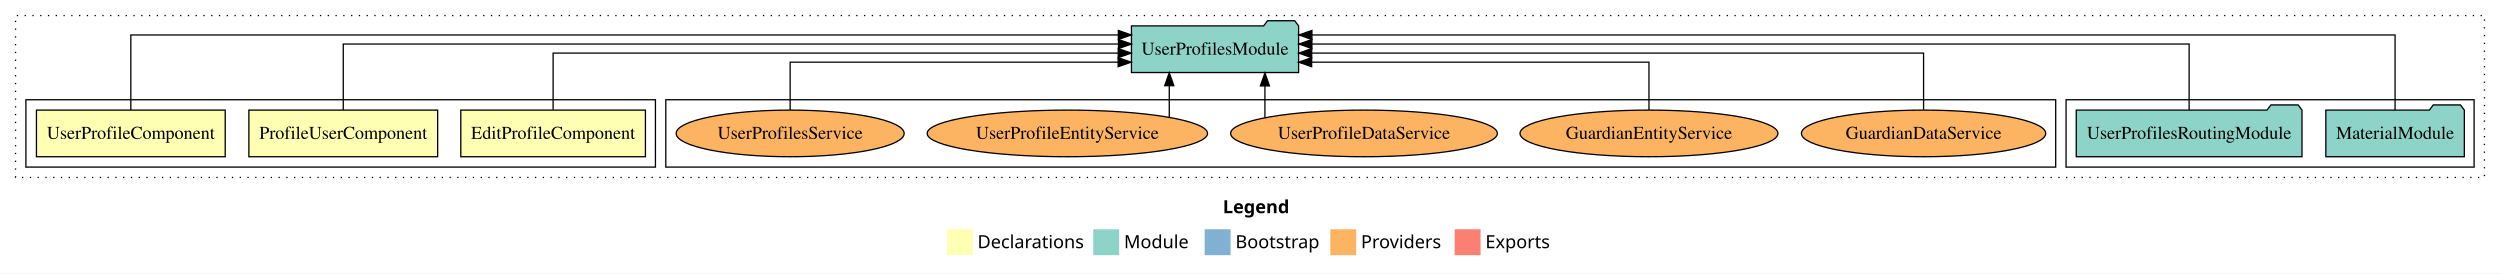
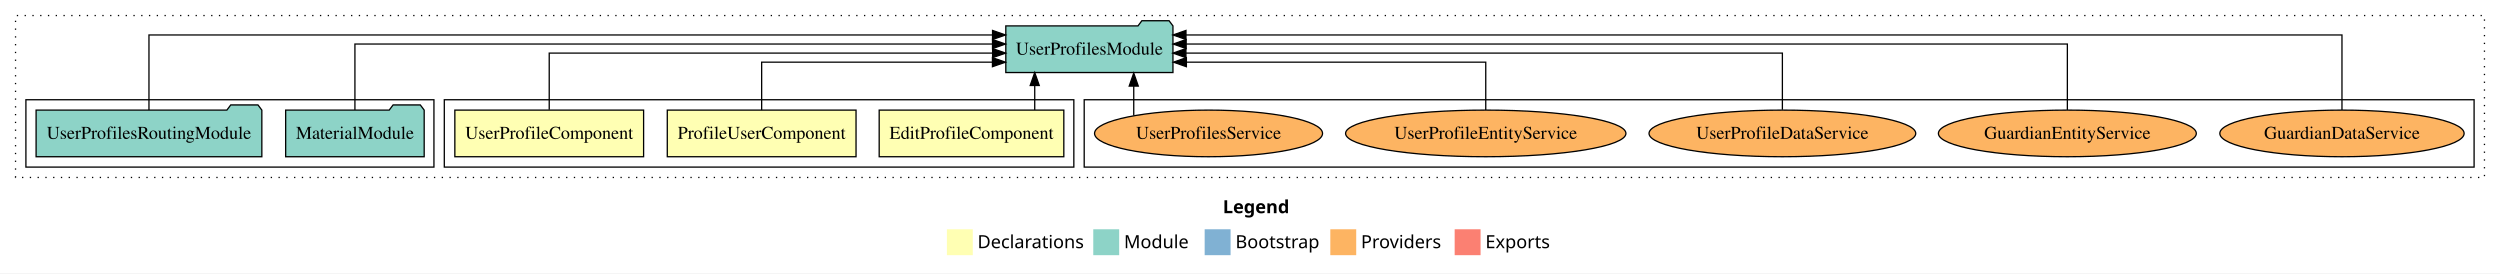
<svg xmlns="http://www.w3.org/2000/svg" width="1930pt" height="211pt" viewBox="0.00 0.00 1930.00 211.00">
  <g id="graph0" class="graph" transform="scale(1 1) rotate(0) translate(4 207)">
    <polygon fill="white" stroke="transparent" points="-4,4 -4,-207 1926,-207 1926,4 -4,4" />
    <text text-anchor="start" x="940.01" y="-42.4" font-family="sans-serif" font-weight="bold" font-size="14.00">Legend</text>
    <polygon fill="#ffffb3" stroke="transparent" points="727,-10 727,-30 747,-30 747,-10 727,-10" />
    <text text-anchor="start" x="750.63" y="-15.4" font-family="sans-serif" font-size="14.00">  Declarations</text>
    <polygon fill="#8dd3c7" stroke="transparent" points="840,-10 840,-30 860,-30 860,-10 840,-10" />
    <text text-anchor="start" x="863.73" y="-15.4" font-family="sans-serif" font-size="14.00">  Module</text>
    <polygon fill="#80b1d3" stroke="transparent" points="926,-10 926,-30 946,-30 946,-10 926,-10" />
    <text text-anchor="start" x="949.78" y="-15.4" font-family="sans-serif" font-size="14.00">  Bootstrap</text>
    <polygon fill="#fdb462" stroke="transparent" points="1023,-10 1023,-30 1043,-30 1043,-10 1023,-10" />
    <text text-anchor="start" x="1046.67" y="-15.4" font-family="sans-serif" font-size="14.00">  Providers</text>
    <polygon fill="#fb8072" stroke="transparent" points="1119,-10 1119,-30 1139,-30 1139,-10 1119,-10" />
    <text text-anchor="start" x="1142.73" y="-15.4" font-family="sans-serif" font-size="14.00">  Exports</text>
    <g id="clust1" class="cluster">
      <polygon fill="none" stroke="black" stroke-dasharray="1,5" points="8,-70 8,-195 1914,-195 1914,-70 8,-70" />
    </g>
-     <g id="clust6" class="cluster">
-       <polygon fill="none" stroke="black" points="1591,-78 1591,-130 1906,-130 1906,-78 1591,-78" />
-     </g>
    <g id="clust9" class="cluster">
-       <polygon fill="none" stroke="black" points="510,-78 510,-130 1583,-130 1583,-78 510,-78" />
+       <polygon fill="none" stroke="black" points="833,-78 833,-130 1906,-130 1906,-78 833,-78" />
    </g>
    <g id="clust2" class="cluster">
-       <polygon fill="none" stroke="black" points="16,-78 16,-130 502,-130 502,-78 16,-78" />
+       <polygon fill="none" stroke="black" points="339,-78 339,-130 825,-130 825,-78 339,-78" />
+     </g>
+     <g id="clust6" class="cluster">
+       <polygon fill="none" stroke="black" points="16,-78 16,-130 331,-130 331,-78 16,-78" />
    </g>
    <g id="node1" class="node">
-       <polygon fill="#ffffb3" stroke="black" points="494.27,-122 351.73,-122 351.73,-86 494.27,-86 494.27,-122" />
-       <text text-anchor="middle" x="423" y="-99.8" font-family="Times,serif" font-size="14.00">EditProfileComponent</text>
+       <polygon fill="#ffffb3" stroke="black" points="817.27,-122 674.73,-122 674.73,-86 817.27,-86 817.27,-122" />
+       <text text-anchor="middle" x="746" y="-99.8" font-family="Times,serif" font-size="14.00">EditProfileComponent</text>
    </g>
    <g id="node4" class="node">
-       <polygon fill="#8dd3c7" stroke="black" points="998.52,-187 995.52,-191 974.52,-191 971.52,-187 869.48,-187 869.48,-151 998.52,-151 998.52,-187" />
-       <text text-anchor="middle" x="934" y="-164.8" font-family="Times,serif" font-size="14.00">UserProfilesModule</text>
+       <polygon fill="#8dd3c7" stroke="black" points="901.52,-187 898.52,-191 877.52,-191 874.52,-187 772.48,-187 772.48,-151 901.52,-151 901.52,-187" />
+       <text text-anchor="middle" x="837" y="-164.8" font-family="Times,serif" font-size="14.00">UserProfilesModule</text>
    </g>
    <g id="edge1" class="edge">
-       <path fill="none" stroke="black" d="M423,-122.27C423,-140.56 423,-166 423,-166 423,-166 859.28,-166 859.28,-166" />
-       <polygon fill="black" stroke="black" points="859.28,-169.5 869.28,-166 859.28,-162.5 859.28,-169.5" />
+       <path fill="none" stroke="black" d="M794.81,-122.11C794.81,-122.11 794.81,-140.99 794.81,-140.99" />
+       <polygon fill="black" stroke="black" points="791.31,-140.99 794.81,-150.99 798.31,-140.99 791.31,-140.99" />
    </g>
    <g id="node2" class="node">
-       <polygon fill="#ffffb3" stroke="black" points="333.86,-122 188.14,-122 188.14,-86 333.86,-86 333.86,-122" />
-       <text text-anchor="middle" x="261" y="-99.8" font-family="Times,serif" font-size="14.00">ProfileUserComponent</text>
+       <polygon fill="#ffffb3" stroke="black" points="656.86,-122 511.14,-122 511.14,-86 656.86,-86 656.86,-122" />
+       <text text-anchor="middle" x="584" y="-99.8" font-family="Times,serif" font-size="14.00">ProfileUserComponent</text>
    </g>
    <g id="edge2" class="edge">
-       <path fill="none" stroke="black" d="M261,-122.13C261,-142.57 261,-173 261,-173 261,-173 859.47,-173 859.47,-173" />
-       <polygon fill="black" stroke="black" points="859.47,-176.5 869.47,-173 859.47,-169.5 859.47,-176.5" />
+       <path fill="none" stroke="black" d="M584,-122.01C584,-138.05 584,-159 584,-159 584,-159 762.17,-159 762.17,-159" />
+       <polygon fill="black" stroke="black" points="762.17,-162.5 772.17,-159 762.17,-155.5 762.17,-162.5" />
    </g>
    <g id="node3" class="node">
-       <polygon fill="#ffffb3" stroke="black" points="169.86,-122 24.14,-122 24.14,-86 169.86,-86 169.86,-122" />
-       <text text-anchor="middle" x="97" y="-99.8" font-family="Times,serif" font-size="14.00">UserProfileComponent</text>
+       <polygon fill="#ffffb3" stroke="black" points="492.86,-122 347.14,-122 347.14,-86 492.86,-86 492.86,-122" />
+       <text text-anchor="middle" x="420" y="-99.8" font-family="Times,serif" font-size="14.00">UserProfileComponent</text>
    </g>
    <g id="edge3" class="edge">
-       <path fill="none" stroke="black" d="M97,-122.01C97,-144.49 97,-180 97,-180 97,-180 859.37,-180 859.37,-180" />
-       <polygon fill="black" stroke="black" points="859.37,-183.5 869.37,-180 859.37,-176.5 859.37,-183.5" />
+       <path fill="none" stroke="black" d="M420,-122.27C420,-140.56 420,-166 420,-166 420,-166 762.3,-166 762.3,-166" />
+       <polygon fill="black" stroke="black" points="762.3,-169.5 772.3,-166 762.3,-162.5 762.3,-169.5" />
    </g>
    <g id="node5" class="node">
-       <polygon fill="#8dd3c7" stroke="black" points="1898.47,-122 1895.47,-126 1874.47,-126 1871.47,-122 1791.53,-122 1791.53,-86 1898.47,-86 1898.47,-122" />
-       <text text-anchor="middle" x="1845" y="-99.8" font-family="Times,serif" font-size="14.00">MaterialModule</text>
+       <polygon fill="#8dd3c7" stroke="black" points="323.47,-122 320.47,-126 299.47,-126 296.47,-122 216.53,-122 216.53,-86 323.47,-86 323.47,-122" />
+       <text text-anchor="middle" x="270" y="-99.8" font-family="Times,serif" font-size="14.00">MaterialModule</text>
    </g>
    <g id="edge4" class="edge">
-       <path fill="none" stroke="black" d="M1845,-122.01C1845,-144.49 1845,-180 1845,-180 1845,-180 1008.79,-180 1008.79,-180" />
-       <polygon fill="black" stroke="black" points="1008.79,-176.5 998.79,-180 1008.79,-183.5 1008.79,-176.5" />
+       <path fill="none" stroke="black" d="M270,-122.13C270,-142.57 270,-173 270,-173 270,-173 762.23,-173 762.23,-173" />
+       <polygon fill="black" stroke="black" points="762.23,-176.5 772.23,-173 762.23,-169.5 762.23,-176.5" />
    </g>
    <g id="node6" class="node">
-       <polygon fill="#8dd3c7" stroke="black" points="1773.14,-122 1770.14,-126 1749.14,-126 1746.14,-122 1598.86,-122 1598.86,-86 1773.14,-86 1773.14,-122" />
-       <text text-anchor="middle" x="1686" y="-99.8" font-family="Times,serif" font-size="14.00">UserProfilesRoutingModule</text>
+       <polygon fill="#8dd3c7" stroke="black" points="198.14,-122 195.14,-126 174.14,-126 171.14,-122 23.86,-122 23.86,-86 198.14,-86 198.14,-122" />
+       <text text-anchor="middle" x="111" y="-99.8" font-family="Times,serif" font-size="14.00">UserProfilesRoutingModule</text>
    </g>
    <g id="edge5" class="edge">
-       <path fill="none" stroke="black" d="M1686,-122.13C1686,-142.57 1686,-173 1686,-173 1686,-173 1008.77,-173 1008.77,-173" />
-       <polygon fill="black" stroke="black" points="1008.77,-169.5 998.77,-173 1008.77,-176.5 1008.77,-169.5" />
+       <path fill="none" stroke="black" d="M111,-122.01C111,-144.49 111,-180 111,-180 111,-180 762.25,-180 762.25,-180" />
+       <polygon fill="black" stroke="black" points="762.25,-183.5 772.25,-180 762.25,-176.5 762.25,-183.5" />
    </g>
    <g id="node7" class="node">
-       <ellipse fill="#fdb462" stroke="black" cx="1481" cy="-104" rx="94.3" ry="18" />
-       <text text-anchor="middle" x="1481" y="-99.8" font-family="Times,serif" font-size="14.00">GuardianDataService</text>
+       <ellipse fill="#fdb462" stroke="black" cx="1804" cy="-104" rx="94.3" ry="18" />
+       <text text-anchor="middle" x="1804" y="-99.8" font-family="Times,serif" font-size="14.00">GuardianDataService</text>
    </g>
    <g id="edge6" class="edge">
-       <path fill="none" stroke="black" d="M1481,-122.27C1481,-140.56 1481,-166 1481,-166 1481,-166 1008.63,-166 1008.63,-166" />
-       <polygon fill="black" stroke="black" points="1008.63,-162.5 998.63,-166 1008.63,-169.5 1008.63,-162.5" />
+       <path fill="none" stroke="black" d="M1804,-122.01C1804,-144.49 1804,-180 1804,-180 1804,-180 911.57,-180 911.57,-180" />
+       <polygon fill="black" stroke="black" points="911.57,-176.5 901.57,-180 911.57,-183.5 911.57,-176.5" />
    </g>
    <g id="node8" class="node">
-       <ellipse fill="#fdb462" stroke="black" cx="1269" cy="-104" rx="99.56" ry="18" />
-       <text text-anchor="middle" x="1269" y="-99.8" font-family="Times,serif" font-size="14.00">GuardianEntityService</text>
+       <ellipse fill="#fdb462" stroke="black" cx="1592" cy="-104" rx="99.56" ry="18" />
+       <text text-anchor="middle" x="1592" y="-99.8" font-family="Times,serif" font-size="14.00">GuardianEntityService</text>
    </g>
    <g id="edge7" class="edge">
-       <path fill="none" stroke="black" d="M1269,-122.01C1269,-138.05 1269,-159 1269,-159 1269,-159 1008.59,-159 1008.59,-159" />
-       <polygon fill="black" stroke="black" points="1008.59,-155.5 998.59,-159 1008.59,-162.5 1008.59,-155.5" />
+       <path fill="none" stroke="black" d="M1592,-122.13C1592,-142.57 1592,-173 1592,-173 1592,-173 911.7,-173 911.7,-173" />
+       <polygon fill="black" stroke="black" points="911.7,-169.5 901.7,-173 911.7,-176.5 911.7,-169.5" />
    </g>
    <g id="node9" class="node">
-       <ellipse fill="#fdb462" stroke="black" cx="1049" cy="-104" rx="102.96" ry="18" />
-       <text text-anchor="middle" x="1049" y="-99.8" font-family="Times,serif" font-size="14.00">UserProfileDataService</text>
+       <ellipse fill="#fdb462" stroke="black" cx="1372" cy="-104" rx="102.96" ry="18" />
+       <text text-anchor="middle" x="1372" y="-99.8" font-family="Times,serif" font-size="14.00">UserProfileDataService</text>
    </g>
    <g id="edge8" class="edge">
-       <path fill="none" stroke="black" d="M972.52,-116.23C972.52,-116.23 972.52,-140.68 972.52,-140.68" />
-       <polygon fill="black" stroke="black" points="969.02,-140.68 972.52,-150.68 976.02,-140.68 969.02,-140.68" />
+       <path fill="none" stroke="black" d="M1372,-122.27C1372,-140.56 1372,-166 1372,-166 1372,-166 911.53,-166 911.53,-166" />
+       <polygon fill="black" stroke="black" points="911.53,-162.5 901.53,-166 911.53,-169.5 911.53,-162.5" />
    </g>
    <g id="node10" class="node">
-       <ellipse fill="#fdb462" stroke="black" cx="820" cy="-104" rx="108.22" ry="18" />
-       <text text-anchor="middle" x="820" y="-99.8" font-family="Times,serif" font-size="14.00">UserProfileEntityService</text>
+       <ellipse fill="#fdb462" stroke="black" cx="1143" cy="-104" rx="108.22" ry="18" />
+       <text text-anchor="middle" x="1143" y="-99.8" font-family="Times,serif" font-size="14.00">UserProfileEntityService</text>
    </g>
    <g id="edge9" class="edge">
-       <path fill="none" stroke="black" d="M898.67,-116.53C898.67,-116.53 898.67,-140.85 898.67,-140.85" />
-       <polygon fill="black" stroke="black" points="895.17,-140.85 898.67,-150.85 902.17,-140.85 895.17,-140.85" />
+       <path fill="none" stroke="black" d="M1143,-122.01C1143,-138.05 1143,-159 1143,-159 1143,-159 911.89,-159 911.89,-159" />
+       <polygon fill="black" stroke="black" points="911.89,-155.5 901.89,-159 911.89,-162.5 911.89,-155.5" />
    </g>
    <g id="node11" class="node">
-       <ellipse fill="#fdb462" stroke="black" cx="606" cy="-104" rx="88.01" ry="18" />
-       <text text-anchor="middle" x="606" y="-99.8" font-family="Times,serif" font-size="14.00">UserProfilesService</text>
+       <ellipse fill="#fdb462" stroke="black" cx="929" cy="-104" rx="88.01" ry="18" />
+       <text text-anchor="middle" x="929" y="-99.8" font-family="Times,serif" font-size="14.00">UserProfilesService</text>
    </g>
    <g id="edge10" class="edge">
-       <path fill="none" stroke="black" d="M606,-122.01C606,-138.05 606,-159 606,-159 606,-159 859.2,-159 859.2,-159" />
-       <polygon fill="black" stroke="black" points="859.2,-162.5 869.2,-159 859.2,-155.5 859.2,-162.5" />
+       <path fill="none" stroke="black" d="M871.25,-117.78C871.25,-117.78 871.25,-140.55 871.25,-140.55" />
+       <polygon fill="black" stroke="black" points="867.75,-140.55 871.25,-150.55 874.75,-140.55 867.75,-140.55" />
    </g>
  </g>
</svg>
